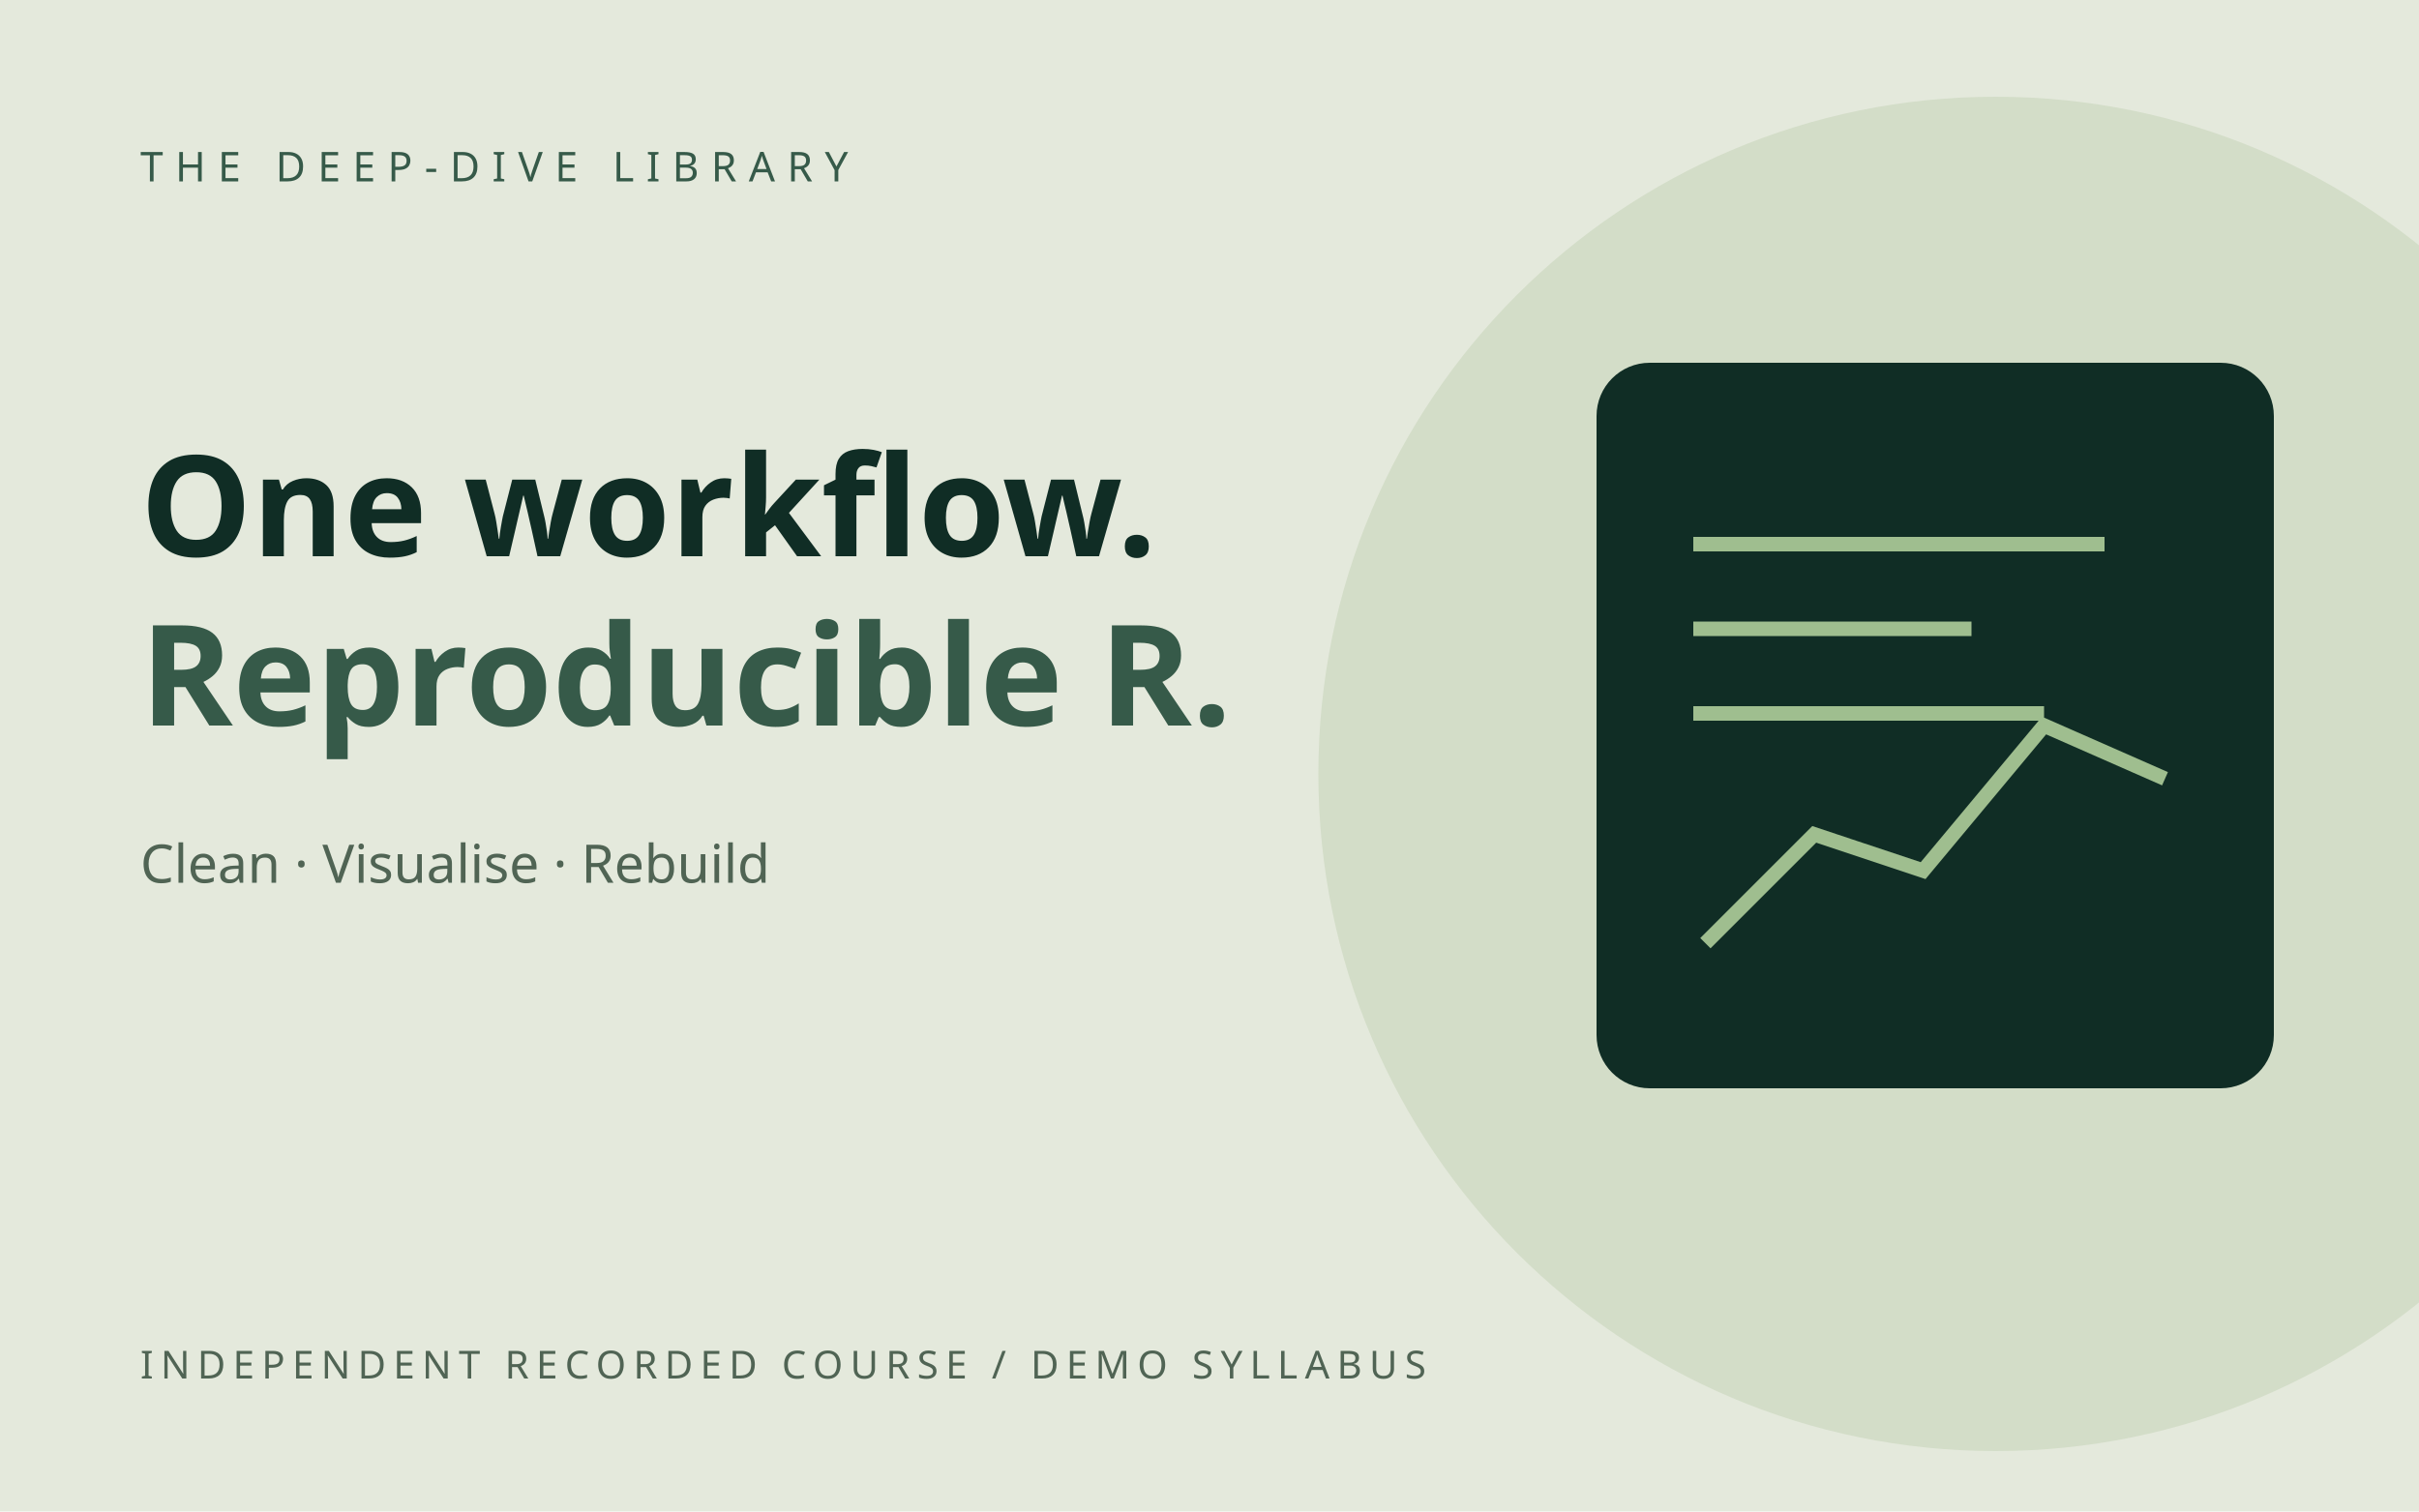
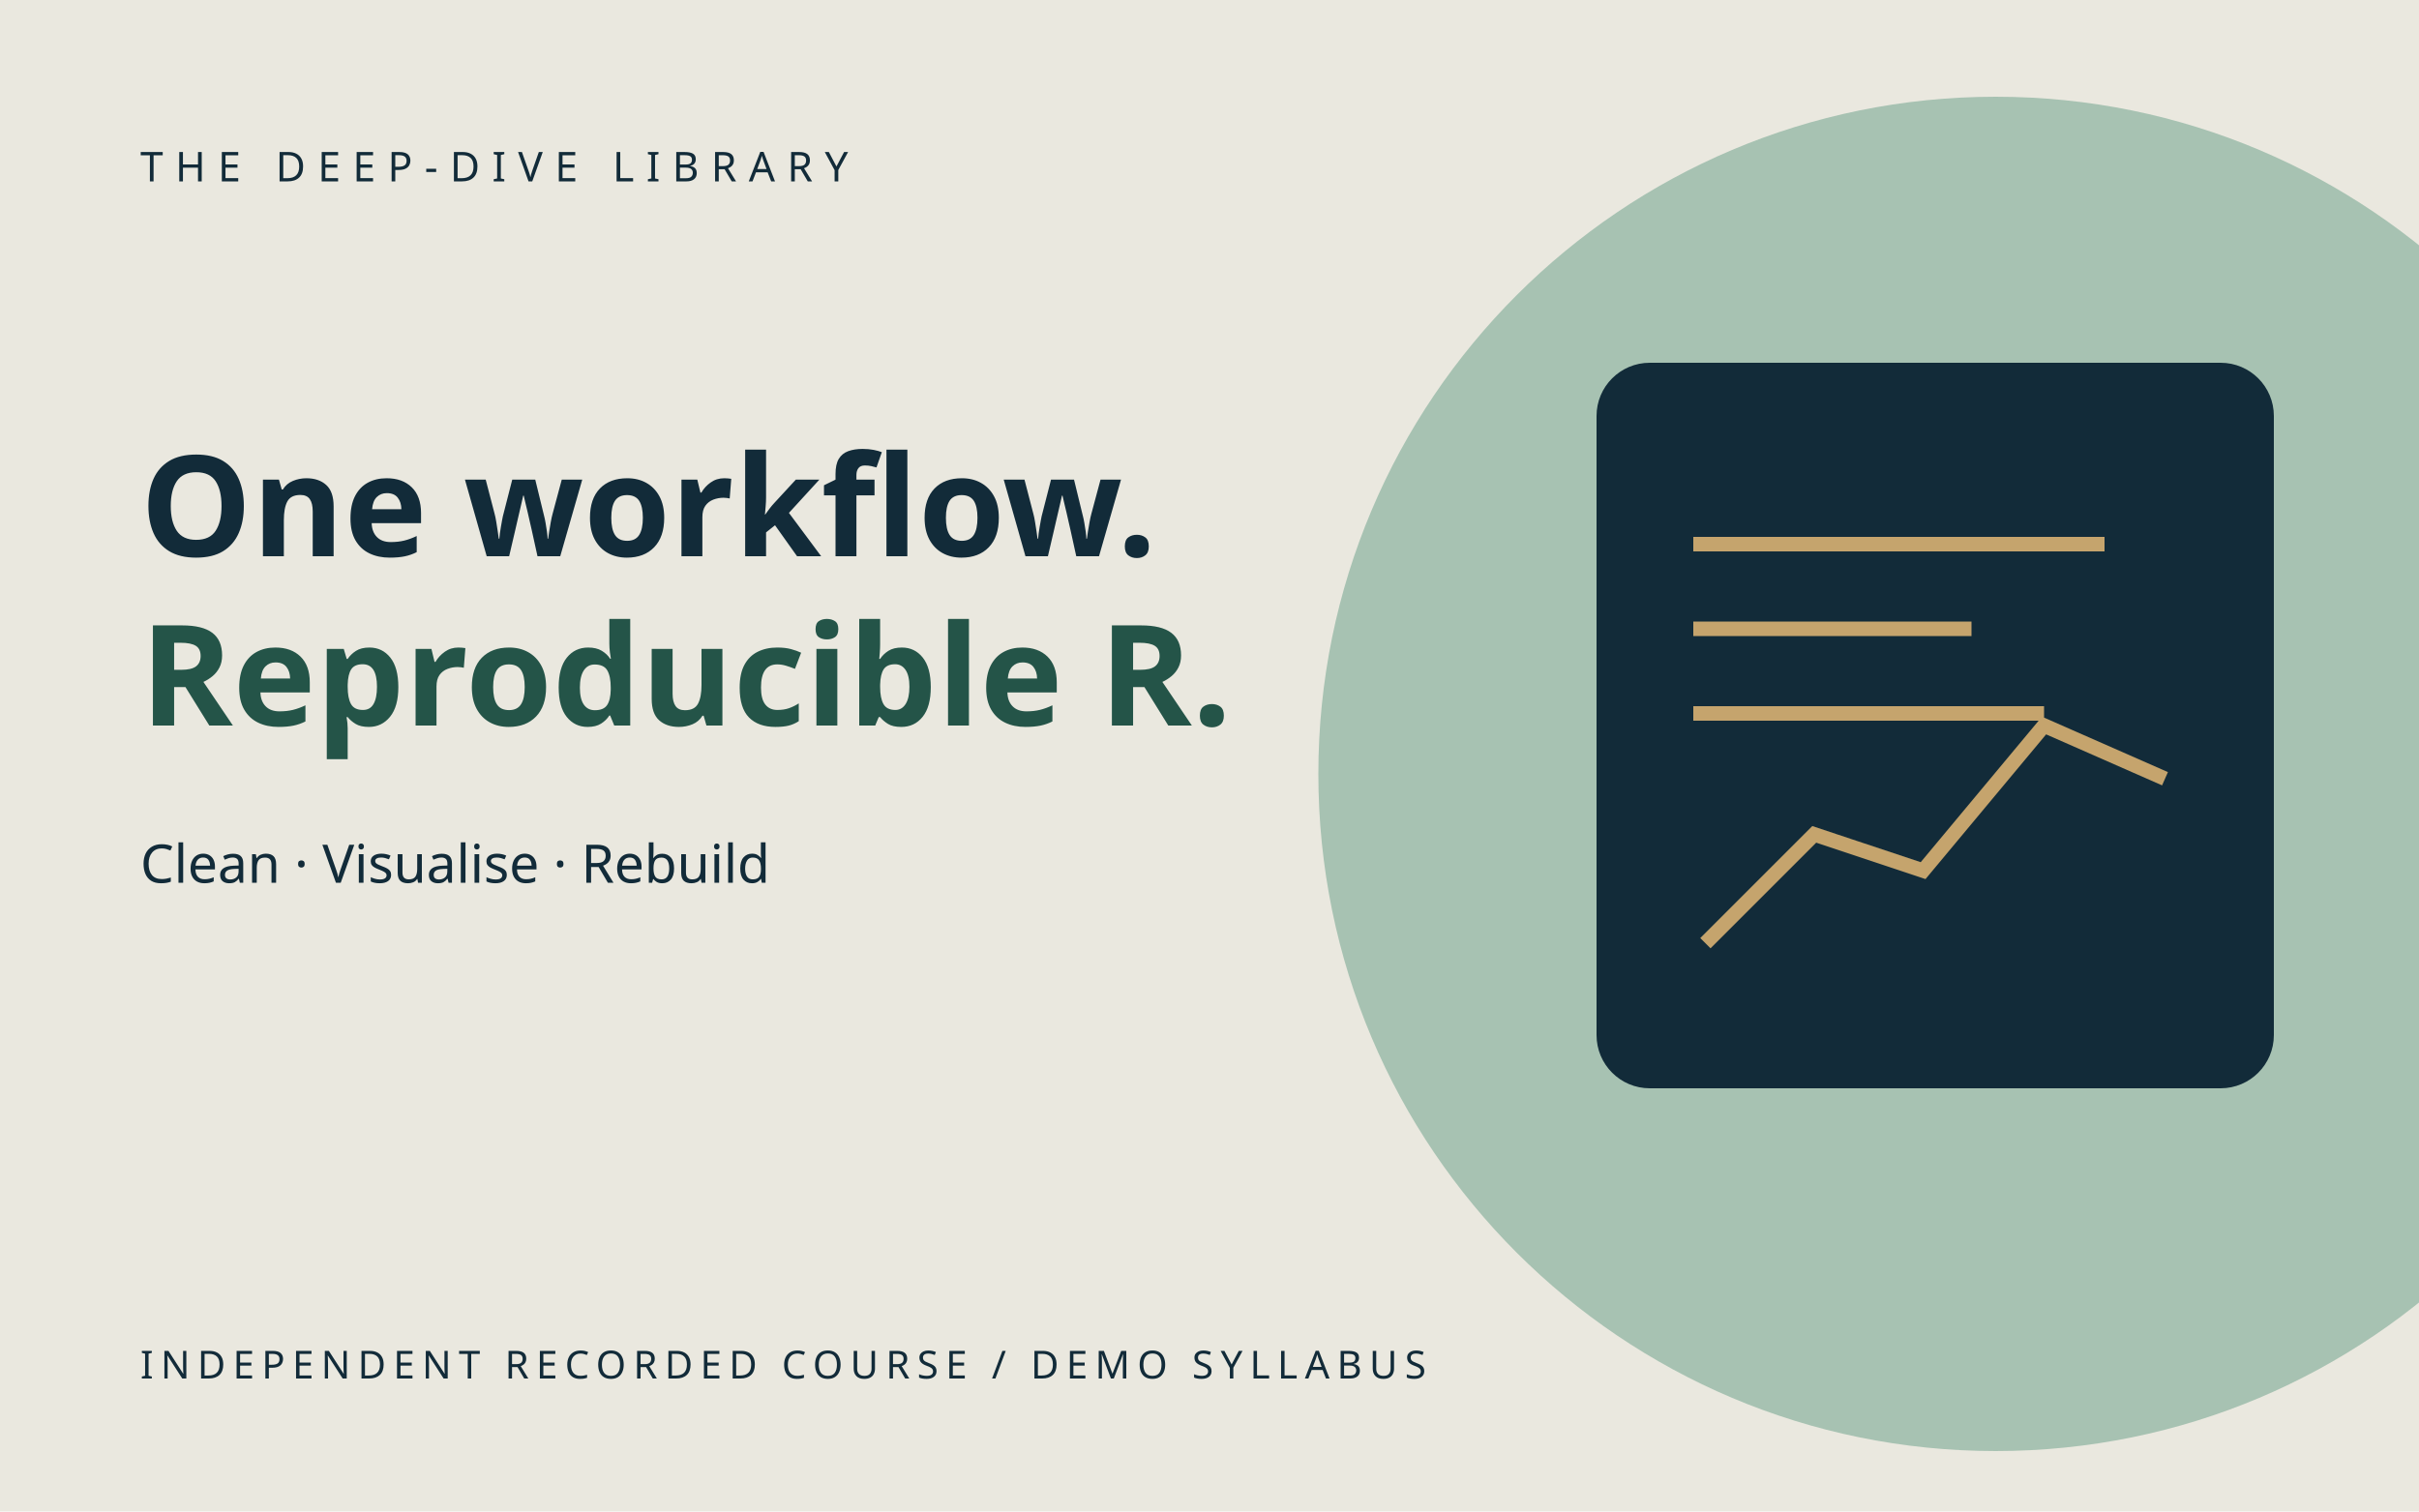
<svg xmlns="http://www.w3.org/2000/svg" width="1000" height="625" viewBox="0 0 1000 625">
-   <rect width="1000" height="625" fill="#e4e9dc" />
-   <circle cx="825" cy="320" r="280" fill="#d3ddc8" />
-   <text x="58" y="75" fill="#365a49" font-family="sans-serif" font-size="17" letter-spacing="5">THE DEEP-DIVE LIBRARY</text>
-   <text x="58" y="230" fill="#102d25" font-family="sans-serif" font-size="58" font-weight="700">One workflow.</text>
-   <text x="58" y="300" fill="#365a49" font-family="sans-serif" font-size="58" font-weight="700">Reproducible R.</text>
-   <text x="58" y="365" fill="#506454" font-family="sans-serif" font-size="22">Clean · Visualise · Rebuild</text>
-   <rect x="660" y="150" width="280" height="300" rx="22" fill="#102d25" />
-   <g stroke="#9fbe8f" stroke-width="6" fill="none">
+   <rect width="1000" height="625" fill="#EAE8DF" />
+   <circle cx="825" cy="320" r="280" fill="#A7C2B2" />
+   <text x="58" y="75" fill="#122B39" font-family="sans-serif" font-size="17" letter-spacing="5">THE DEEP-DIVE LIBRARY</text>
+   <text x="58" y="230" fill="#122B39" font-family="sans-serif" font-size="58" font-weight="700">One workflow.</text>
+   <text x="58" y="300" fill="#245448" font-family="sans-serif" font-size="58" font-weight="700">Reproducible R.</text>
+   <text x="58" y="365" fill="#122B39" font-family="sans-serif" font-size="22">Clean · Visualise · Rebuild</text>
+   <rect x="660" y="150" width="280" height="300" rx="22" fill="#122B39" />
+   <g stroke="#C5A46D" stroke-width="6" fill="none">
    <path d="M700 225h170m-170 35h115m-115 35h145M705 390l45-45 45 15 50-60 50 22" />
  </g>
-   <text x="58" y="570" fill="#506454" font-family="sans-serif" font-size="16" letter-spacing="3">INDEPENDENT RECORDED COURSE / DEMO SYLLABUS</text>
+   <text x="58" y="570" fill="#122B39" font-family="sans-serif" font-size="16" letter-spacing="3">INDEPENDENT RECORDED COURSE / DEMO SYLLABUS</text>
</svg>
